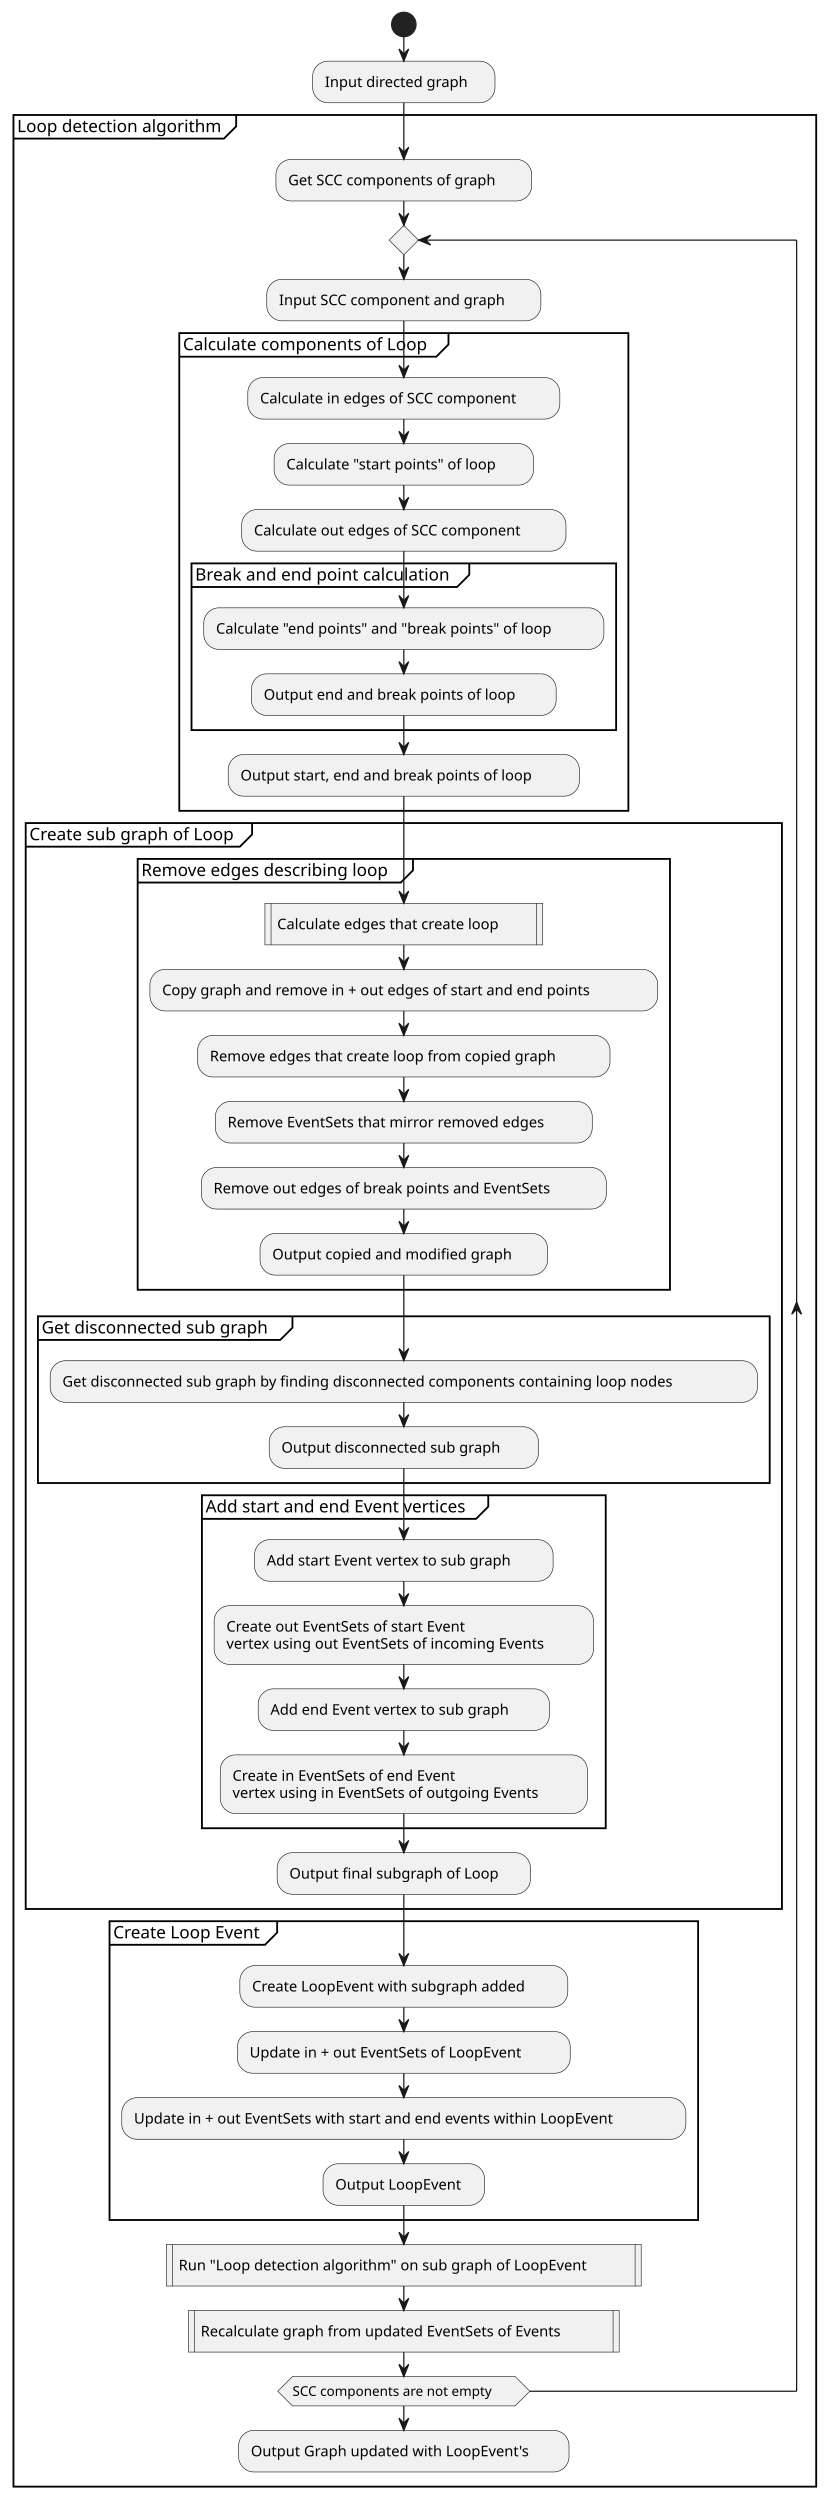
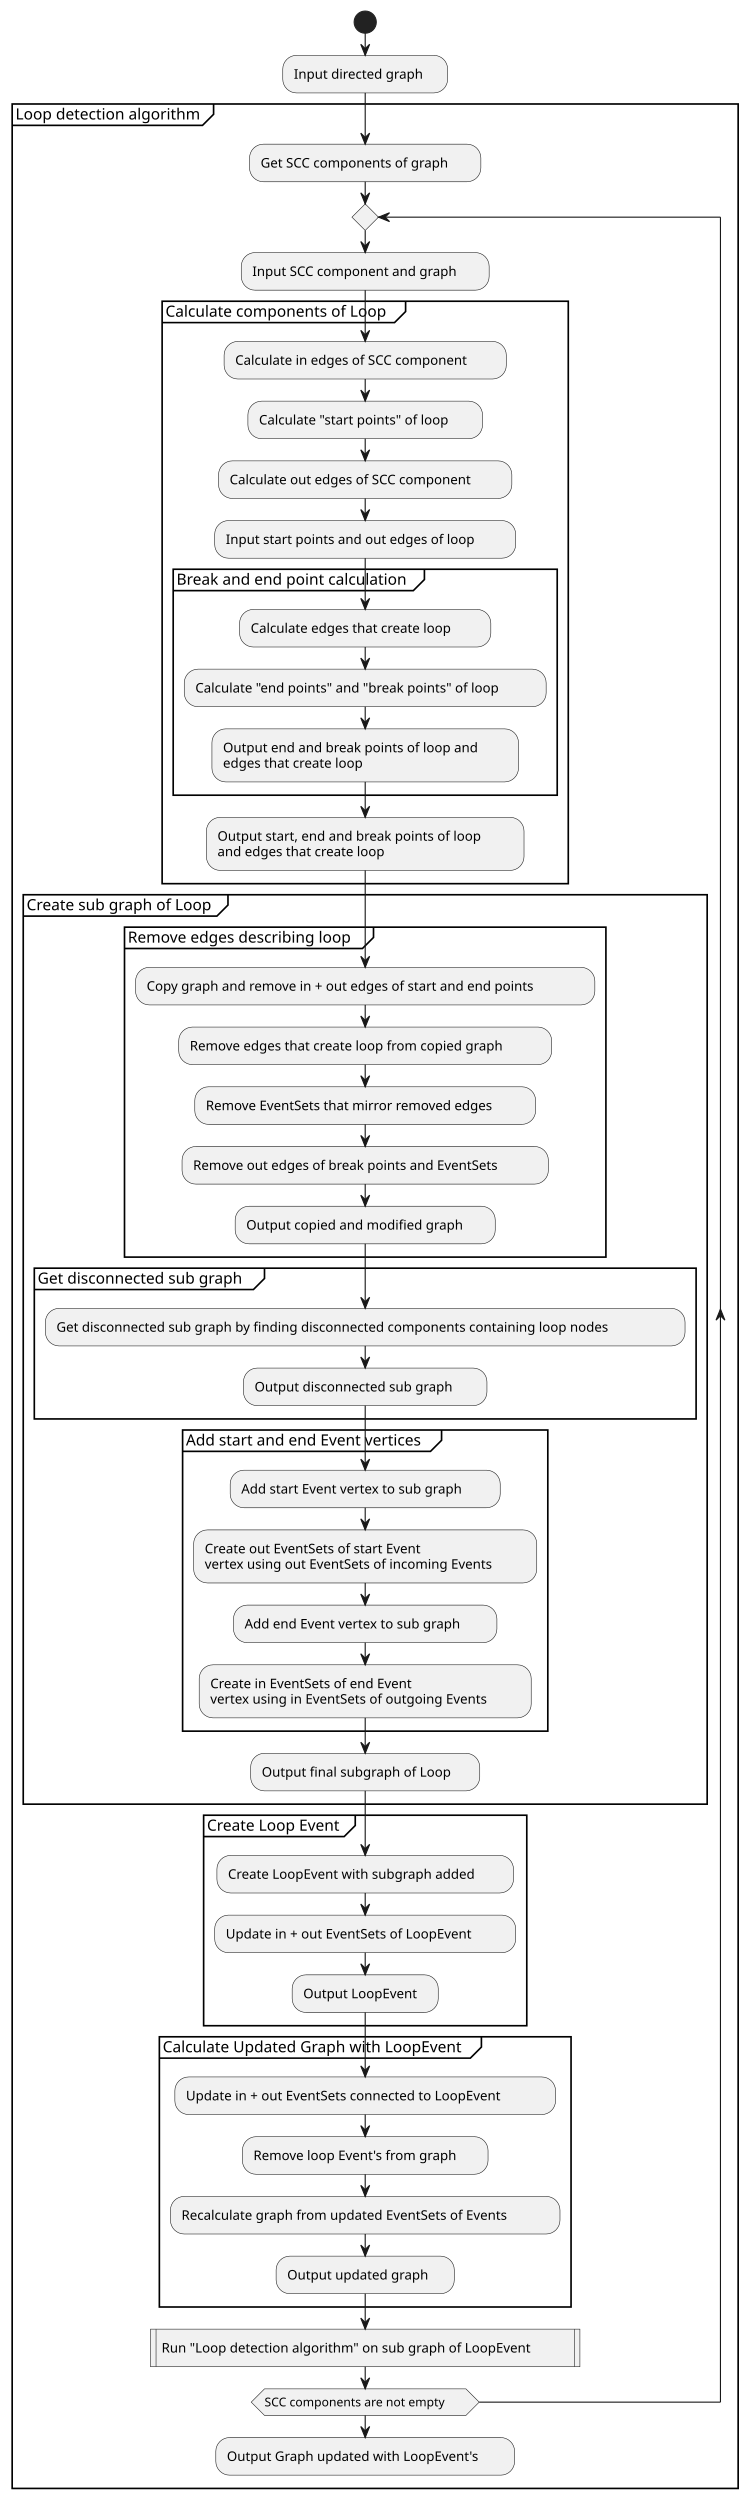
- <svg xmlns="http://www.w3.org/2000/svg" contentStyleType="text/css" height="2043px" preserveAspectRatio="none" style="width:678px;height:2043px;background:#FFFFFF;" version="1.1" viewBox="0 0 678 2043" width="678px" zoomAndPan="magnify">
+ <svg xmlns="http://www.w3.org/2000/svg" contentStyleType="text/css" height="2259px" preserveAspectRatio="none" style="width:678px;height:2259px;background:#FFFFFF;" version="1.1" viewBox="0 0 678 2259" width="678px" zoomAndPan="magnify">
  <defs />
  <g>
    <ellipse cx="330" cy="20" fill="#222222" rx="10" ry="10" style="stroke:#222222;stroke-width:1.0;" />
    <rect fill="#F1F1F1" height="33.969" rx="12.5" ry="12.5" style="stroke:#181818;stroke-width:0.5;" width="149" x="255.5" y="50" />
    <text fill="#000000" font-family="sans-serif" font-size="12" lengthAdjust="spacing" textLength="129" x="265.5" y="71.139">Input directed graph</text>
-     <rect fill="none" height="1938.117" style="stroke:#000000;stroke-width:1.5;" width="656" x="11" y="93.969" />
+     <rect fill="none" height="2154.578" style="stroke:#000000;stroke-width:1.5;" width="656" x="11" y="93.969" />
    <path d="M193,93.969 L193,103.266 L183,113.266 L11,113.266 " fill="none" style="stroke:#000000;stroke-width:1.5;" />
    <text fill="#000000" font-family="sans-serif" font-size="14" lengthAdjust="spacing" textLength="172" x="14" y="107.964">Loop detection algorithm</text>
    <rect fill="#F1F1F1" height="33.969" rx="12.5" ry="12.5" style="stroke:#181818;stroke-width:0.5;" width="209" x="225.5" y="130.266" />
    <text fill="#000000" font-family="sans-serif" font-size="12" lengthAdjust="spacing" textLength="189" x="235.5" y="151.404">Get SCC components of graph</text>
    <rect fill="#F1F1F1" height="33.969" rx="12.5" ry="12.5" style="stroke:#181818;stroke-width:0.5;" width="224" x="218" y="228.234" />
    <text fill="#000000" font-family="sans-serif" font-size="12" lengthAdjust="spacing" textLength="204" x="228" y="249.373">Input SCC component and graph</text>
-     <rect fill="none" height="390.406" style="stroke:#000000;stroke-width:1.5;" width="367" x="146.5" y="272.203" />
+     <rect fill="none" height="526.281" style="stroke:#000000;stroke-width:1.5;" width="367" x="146.5" y="272.203" />
    <path d="M366.5,272.203 L366.5,281.5 L356.5,291.5 L146.5,291.5 " fill="none" style="stroke:#000000;stroke-width:1.5;" />
    <text fill="#000000" font-family="sans-serif" font-size="14" lengthAdjust="spacing" textLength="210" x="149.5" y="286.198">Calculate components of Loop</text>
    <rect fill="#F1F1F1" height="33.969" rx="12.5" ry="12.5" style="stroke:#181818;stroke-width:0.5;" width="255" x="202.5" y="308.5" />
    <text fill="#000000" font-family="sans-serif" font-size="12" lengthAdjust="spacing" textLength="235" x="212.5" y="329.639">Calculate in edges of SCC component</text>
    <rect fill="#F1F1F1" height="33.969" rx="12.5" ry="12.5" style="stroke:#181818;stroke-width:0.5;" width="212" x="224" y="362.469" />
    <text fill="#000000" font-family="sans-serif" font-size="12" lengthAdjust="spacing" textLength="192" x="234" y="383.607">Calculate "start points" of loop</text>
    <rect fill="#F1F1F1" height="33.969" rx="12.5" ry="12.5" style="stroke:#181818;stroke-width:0.5;" width="265" x="197.5" y="416.438" />
    <text fill="#000000" font-family="sans-serif" font-size="12" lengthAdjust="spacing" textLength="245" x="207.5" y="437.576">Calculate out edges of SCC component</text>
-     <rect fill="none" height="136.234" style="stroke:#000000;stroke-width:1.5;" width="347" x="156.5" y="460.406" />
-     <path d="M383.5,460.406 L383.5,469.703 L373.5,479.703 L156.5,479.703 " fill="none" style="stroke:#000000;stroke-width:1.5;" />
-     <text fill="#000000" font-family="sans-serif" font-size="14" lengthAdjust="spacing" textLength="217" x="159.5" y="474.401">Break and end point calculation</text>
-     <rect fill="#F1F1F1" height="33.969" rx="12.5" ry="12.5" style="stroke:#181818;stroke-width:0.5;" width="327" x="166.5" y="496.703" />
-     <text fill="#000000" font-family="sans-serif" font-size="12" lengthAdjust="spacing" textLength="307" x="176.5" y="517.842">Calculate "end points" and "break points" of loop</text>
-     <rect fill="#F1F1F1" height="33.969" rx="12.5" ry="12.5" style="stroke:#181818;stroke-width:0.5;" width="249" x="205.5" y="550.672" />
-     <text fill="#000000" font-family="sans-serif" font-size="12" lengthAdjust="spacing" textLength="229" x="215.5" y="571.811">Output end and break points of loop</text>
-     <rect fill="#F1F1F1" height="33.969" rx="12.5" ry="12.5" style="stroke:#181818;stroke-width:0.5;" width="287" x="186.5" y="616.641" />
-     <text fill="#000000" font-family="sans-serif" font-size="12" lengthAdjust="spacing" textLength="267" x="196.5" y="637.779">Output start, end and break points of loop</text>
-     <rect fill="none" height="887.398" style="stroke:#000000;stroke-width:1.5;" width="618" x="21" y="672.609" />
-     <path d="M206,672.609 L206,681.906 L196,691.906 L21,691.906 " fill="none" style="stroke:#000000;stroke-width:1.5;" />
-     <text fill="#000000" font-family="sans-serif" font-size="14" lengthAdjust="spacing" textLength="175" x="24" y="686.605">Create sub graph of Loop</text>
-     <rect fill="none" height="352.109" style="stroke:#000000;stroke-width:1.5;" width="435" x="112.5" y="701.906" />
-     <path d="M337.5,701.906 L337.5,711.203 L327.5,721.203 L112.5,721.203 " fill="none" style="stroke:#000000;stroke-width:1.5;" />
-     <text fill="#000000" font-family="sans-serif" font-size="14" lengthAdjust="spacing" textLength="215" x="115.5" y="715.901">Remove edges describing loop</text>
-     <rect fill="#F1F1F1" height="33.969" style="stroke:#181818;stroke-width:0.5;" width="227" x="216.5" y="738.203" />
-     <line style="stroke:#181818;stroke-width:0.5;" x1="221.5" x2="221.5" y1="738.203" y2="772.172" />
-     <line style="stroke:#181818;stroke-width:0.5;" x1="438.5" x2="438.5" y1="738.203" y2="772.172" />
-     <text fill="#000000" font-family="sans-serif" font-size="12" lengthAdjust="spacing" textLength="207" x="226.5" y="759.342">Calculate edges that create loop</text>
-     <rect fill="#F1F1F1" height="33.969" rx="12.5" ry="12.5" style="stroke:#181818;stroke-width:0.5;" width="415" x="122.5" y="792.172" />
-     <text fill="#000000" font-family="sans-serif" font-size="12" lengthAdjust="spacing" textLength="395" x="132.5" y="813.311">Copy graph and remove in + out edges of start and end points</text>
-     <rect fill="#F1F1F1" height="33.969" rx="12.5" ry="12.5" style="stroke:#181818;stroke-width:0.5;" width="337" x="161.5" y="846.141" />
-     <text fill="#000000" font-family="sans-serif" font-size="12" lengthAdjust="spacing" textLength="317" x="171.5" y="867.279">Remove edges that create loop from copied graph</text>
-     <rect fill="#F1F1F1" height="33.969" rx="12.5" ry="12.5" style="stroke:#181818;stroke-width:0.5;" width="308" x="176" y="900.109" />
-     <text fill="#000000" font-family="sans-serif" font-size="12" lengthAdjust="spacing" textLength="288" x="186" y="921.248">Remove EventSets that mirror removed edges</text>
-     <rect fill="#F1F1F1" height="33.969" rx="12.5" ry="12.5" style="stroke:#181818;stroke-width:0.5;" width="331" x="164.5" y="954.078" />
-     <text fill="#000000" font-family="sans-serif" font-size="12" lengthAdjust="spacing" textLength="311" x="174.5" y="975.217">Remove out edges of break points and EventSets</text>
-     <rect fill="#F1F1F1" height="33.969" rx="12.5" ry="12.5" style="stroke:#181818;stroke-width:0.5;" width="235" x="212.5" y="1008.047" />
-     <text fill="#000000" font-family="sans-serif" font-size="12" lengthAdjust="spacing" textLength="215" x="222.5" y="1029.186">Output copied and modified graph</text>
-     <rect fill="none" height="136.234" style="stroke:#000000;stroke-width:1.5;" width="598" x="31" y="1075.695" />
-     <path d="M239,1075.695 L239,1084.992 L229,1094.992 L31,1094.992 " fill="none" style="stroke:#000000;stroke-width:1.5;" />
-     <text fill="#000000" font-family="sans-serif" font-size="14" lengthAdjust="spacing" textLength="198" x="34" y="1089.69">Get disconnected sub graph</text>
-     <rect fill="#F1F1F1" height="33.969" rx="12.5" ry="12.5" style="stroke:#181818;stroke-width:0.5;" width="578" x="41" y="1111.992" />
-     <text fill="#000000" font-family="sans-serif" font-size="12" lengthAdjust="spacing" textLength="558" x="51" y="1133.131">Get disconnected sub graph by finding disconnected components containing loop nodes</text>
-     <rect fill="#F1F1F1" height="33.969" rx="12.5" ry="12.5" style="stroke:#181818;stroke-width:0.5;" width="220" x="220" y="1165.961" />
-     <text fill="#000000" font-family="sans-serif" font-size="12" lengthAdjust="spacing" textLength="200" x="230" y="1187.1">Output disconnected sub graph</text>
-     <rect fill="none" height="272.109" style="stroke:#000000;stroke-width:1.5;" width="330" x="165" y="1221.93" />
-     <path d="M399,1221.93 L399,1231.227 L389,1241.227 L165,1241.227 " fill="none" style="stroke:#000000;stroke-width:1.5;" />
-     <text fill="#000000" font-family="sans-serif" font-size="14" lengthAdjust="spacing" textLength="224" x="168" y="1235.925">Add start and end Event vertices</text>
-     <rect fill="#F1F1F1" height="33.969" rx="12.5" ry="12.5" style="stroke:#181818;stroke-width:0.5;" width="244" x="208" y="1258.227" />
-     <text fill="#000000" font-family="sans-serif" font-size="12" lengthAdjust="spacing" textLength="224" x="218" y="1279.365">Add start Event vertex to sub graph</text>
-     <rect fill="#F1F1F1" height="47.938" rx="12.5" ry="12.5" style="stroke:#181818;stroke-width:0.5;" width="310" x="175" y="1312.195" />
-     <text fill="#000000" font-family="sans-serif" font-size="12" lengthAdjust="spacing" textLength="223" x="185" y="1333.334">Create out EventSets of start Event</text>
-     <text fill="#000000" font-family="sans-serif" font-size="12" lengthAdjust="spacing" textLength="290" x="185" y="1347.303">vertex using out EventSets of incoming Events</text>
-     <rect fill="#F1F1F1" height="33.969" rx="12.5" ry="12.5" style="stroke:#181818;stroke-width:0.5;" width="238" x="211" y="1380.133" />
-     <text fill="#000000" font-family="sans-serif" font-size="12" lengthAdjust="spacing" textLength="218" x="221" y="1401.272">Add end Event vertex to sub graph</text>
-     <rect fill="#F1F1F1" height="47.938" rx="12.5" ry="12.5" style="stroke:#181818;stroke-width:0.5;" width="300" x="180" y="1434.102" />
-     <text fill="#000000" font-family="sans-serif" font-size="12" lengthAdjust="spacing" textLength="207" x="190" y="1455.24">Create in EventSets of end Event</text>
-     <text fill="#000000" font-family="sans-serif" font-size="12" lengthAdjust="spacing" textLength="280" x="190" y="1469.209">vertex using in EventSets of outgoing Events</text>
-     <rect fill="#F1F1F1" height="33.969" rx="12.5" ry="12.5" style="stroke:#181818;stroke-width:0.5;" width="207" x="226.5" y="1514.039" />
-     <text fill="#000000" font-family="sans-serif" font-size="12" lengthAdjust="spacing" textLength="187" x="236.5" y="1535.178">Output final subgraph of Loop</text>
-     <rect fill="none" height="244.172" style="stroke:#000000;stroke-width:1.5;" width="481" x="89.5" y="1570.008" />
-     <path d="M226.5,1570.008 L226.5,1579.305 L216.5,1589.305 L89.5,1589.305 " fill="none" style="stroke:#000000;stroke-width:1.5;" />
-     <text fill="#000000" font-family="sans-serif" font-size="14" lengthAdjust="spacing" textLength="127" x="92.5" y="1584.003">Create Loop Event</text>
-     <rect fill="#F1F1F1" height="33.969" rx="12.5" ry="12.5" style="stroke:#181818;stroke-width:0.5;" width="268" x="196" y="1606.305" />
-     <text fill="#000000" font-family="sans-serif" font-size="12" lengthAdjust="spacing" textLength="248" x="206" y="1627.443">Create LoopEvent with subgraph added</text>
-     <rect fill="#F1F1F1" height="33.969" rx="12.5" ry="12.5" style="stroke:#181818;stroke-width:0.5;" width="272" x="194" y="1660.273" />
-     <text fill="#000000" font-family="sans-serif" font-size="12" lengthAdjust="spacing" textLength="252" x="204" y="1681.412">Update in + out EventSets of LoopEvent</text>
-     <rect fill="#F1F1F1" height="33.969" rx="12.5" ry="12.5" style="stroke:#181818;stroke-width:0.5;" width="461" x="99.5" y="1714.242" />
-     <text fill="#000000" font-family="sans-serif" font-size="12" lengthAdjust="spacing" textLength="441" x="109.5" y="1735.381">Update in + out EventSets with start and end events within LoopEvent</text>
-     <rect fill="#F1F1F1" height="33.969" rx="12.5" ry="12.5" style="stroke:#181818;stroke-width:0.5;" width="132" x="264" y="1768.211" />
-     <text fill="#000000" font-family="sans-serif" font-size="12" lengthAdjust="spacing" textLength="112" x="274" y="1789.35">Output LoopEvent</text>
-     <rect fill="#F1F1F1" height="33.969" style="stroke:#181818;stroke-width:0.5;" width="388" x="136" y="1834.18" />
-     <line style="stroke:#181818;stroke-width:0.5;" x1="141" x2="141" y1="1834.18" y2="1868.148" />
-     <line style="stroke:#181818;stroke-width:0.5;" x1="519" x2="519" y1="1834.18" y2="1868.148" />
-     <text fill="#000000" font-family="sans-serif" font-size="12" lengthAdjust="spacing" textLength="368" x="146" y="1855.318">Run "Loop detection algorithm" on sub graph of LoopEvent</text>
-     <rect fill="#F1F1F1" height="33.969" style="stroke:#181818;stroke-width:0.5;" width="352" x="154" y="1888.148" />
-     <line style="stroke:#181818;stroke-width:0.5;" x1="159" x2="159" y1="1888.148" y2="1922.117" />
-     <line style="stroke:#181818;stroke-width:0.5;" x1="501" x2="501" y1="1888.148" y2="1922.117" />
-     <text fill="#000000" font-family="sans-serif" font-size="12" lengthAdjust="spacing" textLength="332" x="164" y="1909.287">Recalculate graph from updated EventSets of Events</text>
+     <rect fill="#F1F1F1" height="33.969" rx="12.5" ry="12.5" style="stroke:#181818;stroke-width:0.5;" width="272" x="194" y="470.406" />
+     <text fill="#000000" font-family="sans-serif" font-size="12" lengthAdjust="spacing" textLength="252" x="204" y="491.545">Input start points and out edges of loop</text>
+     <rect fill="none" height="204.172" style="stroke:#000000;stroke-width:1.5;" width="347" x="156.5" y="514.375" />
+     <path d="M383.5,514.375 L383.5,523.672 L373.5,533.672 L156.5,533.672 " fill="none" style="stroke:#000000;stroke-width:1.5;" />
+     <text fill="#000000" font-family="sans-serif" font-size="14" lengthAdjust="spacing" textLength="217" x="159.5" y="528.37">Break and end point calculation</text>
+     <rect fill="#F1F1F1" height="33.969" rx="12.5" ry="12.5" style="stroke:#181818;stroke-width:0.5;" width="227" x="216.5" y="550.672" />
+     <text fill="#000000" font-family="sans-serif" font-size="12" lengthAdjust="spacing" textLength="207" x="226.5" y="571.811">Calculate edges that create loop</text>
+     <rect fill="#F1F1F1" height="33.969" rx="12.5" ry="12.5" style="stroke:#181818;stroke-width:0.5;" width="327" x="166.5" y="604.641" />
+     <text fill="#000000" font-family="sans-serif" font-size="12" lengthAdjust="spacing" textLength="307" x="176.5" y="625.779">Calculate "end points" and "break points" of loop</text>
+     <rect fill="#F1F1F1" height="47.938" rx="12.5" ry="12.5" style="stroke:#181818;stroke-width:0.5;" width="277" x="191.5" y="658.609" />
+     <text fill="#000000" font-family="sans-serif" font-size="12" lengthAdjust="spacing" textLength="257" x="201.5" y="679.748">Output end and break points of loop and</text>
+     <text fill="#000000" font-family="sans-serif" font-size="12" lengthAdjust="spacing" textLength="145" x="201.5" y="693.717">edges that create loop</text>
+     <rect fill="#F1F1F1" height="47.938" rx="12.5" ry="12.5" style="stroke:#181818;stroke-width:0.5;" width="287" x="186.5" y="738.547" />
+     <text fill="#000000" font-family="sans-serif" font-size="12" lengthAdjust="spacing" textLength="267" x="196.5" y="759.686">Output start, end and break points of loop</text>
+     <text fill="#000000" font-family="sans-serif" font-size="12" lengthAdjust="spacing" textLength="173" x="196.5" y="773.654">and edges that create loop</text>
+     <rect fill="none" height="821.75" style="stroke:#000000;stroke-width:1.5;" width="618" x="21" y="808.484" />
+     <path d="M206,808.484 L206,817.781 L196,827.781 L21,827.781 " fill="none" style="stroke:#000000;stroke-width:1.5;" />
+     <text fill="#000000" font-family="sans-serif" font-size="14" lengthAdjust="spacing" textLength="175" x="24" y="822.48">Create sub graph of Loop</text>
+     <rect fill="none" height="298.141" style="stroke:#000000;stroke-width:1.5;" width="435" x="112.5" y="837.781" />
+     <path d="M337.5,837.781 L337.5,847.078 L327.5,857.078 L112.5,857.078 " fill="none" style="stroke:#000000;stroke-width:1.5;" />
+     <text fill="#000000" font-family="sans-serif" font-size="14" lengthAdjust="spacing" textLength="215" x="115.5" y="851.776">Remove edges describing loop</text>
+     <rect fill="#F1F1F1" height="33.969" rx="12.5" ry="12.5" style="stroke:#181818;stroke-width:0.5;" width="415" x="122.5" y="874.078" />
+     <text fill="#000000" font-family="sans-serif" font-size="12" lengthAdjust="spacing" textLength="395" x="132.5" y="895.217">Copy graph and remove in + out edges of start and end points</text>
+     <rect fill="#F1F1F1" height="33.969" rx="12.5" ry="12.5" style="stroke:#181818;stroke-width:0.5;" width="337" x="161.5" y="928.047" />
+     <text fill="#000000" font-family="sans-serif" font-size="12" lengthAdjust="spacing" textLength="317" x="171.5" y="949.186">Remove edges that create loop from copied graph</text>
+     <rect fill="#F1F1F1" height="33.969" rx="12.5" ry="12.5" style="stroke:#181818;stroke-width:0.5;" width="308" x="176" y="982.016" />
+     <text fill="#000000" font-family="sans-serif" font-size="12" lengthAdjust="spacing" textLength="288" x="186" y="1003.154">Remove EventSets that mirror removed edges</text>
+     <rect fill="#F1F1F1" height="33.969" rx="12.5" ry="12.5" style="stroke:#181818;stroke-width:0.5;" width="331" x="164.5" y="1035.984" />
+     <text fill="#000000" font-family="sans-serif" font-size="12" lengthAdjust="spacing" textLength="311" x="174.5" y="1057.123">Remove out edges of break points and EventSets</text>
+     <rect fill="#F1F1F1" height="33.969" rx="12.5" ry="12.5" style="stroke:#181818;stroke-width:0.5;" width="235" x="212.5" y="1089.953" />
+     <text fill="#000000" font-family="sans-serif" font-size="12" lengthAdjust="spacing" textLength="215" x="222.5" y="1111.092">Output copied and modified graph</text>
+     <rect fill="none" height="136.234" style="stroke:#000000;stroke-width:1.5;" width="598" x="31" y="1145.922" />
+     <path d="M239,1145.922 L239,1155.219 L229,1165.219 L31,1165.219 " fill="none" style="stroke:#000000;stroke-width:1.5;" />
+     <text fill="#000000" font-family="sans-serif" font-size="14" lengthAdjust="spacing" textLength="198" x="34" y="1159.917">Get disconnected sub graph</text>
+     <rect fill="#F1F1F1" height="33.969" rx="12.5" ry="12.5" style="stroke:#181818;stroke-width:0.5;" width="578" x="41" y="1182.219" />
+     <text fill="#000000" font-family="sans-serif" font-size="12" lengthAdjust="spacing" textLength="558" x="51" y="1203.357">Get disconnected sub graph by finding disconnected components containing loop nodes</text>
+     <rect fill="#F1F1F1" height="33.969" rx="12.5" ry="12.5" style="stroke:#181818;stroke-width:0.5;" width="220" x="220" y="1236.188" />
+     <text fill="#000000" font-family="sans-serif" font-size="12" lengthAdjust="spacing" textLength="200" x="230" y="1257.326">Output disconnected sub graph</text>
+     <rect fill="none" height="272.109" style="stroke:#000000;stroke-width:1.5;" width="330" x="165" y="1292.156" />
+     <path d="M399,1292.156 L399,1301.453 L389,1311.453 L165,1311.453 " fill="none" style="stroke:#000000;stroke-width:1.5;" />
+     <text fill="#000000" font-family="sans-serif" font-size="14" lengthAdjust="spacing" textLength="224" x="168" y="1306.151">Add start and end Event vertices</text>
+     <rect fill="#F1F1F1" height="33.969" rx="12.5" ry="12.5" style="stroke:#181818;stroke-width:0.5;" width="244" x="208" y="1328.453" />
+     <text fill="#000000" font-family="sans-serif" font-size="12" lengthAdjust="spacing" textLength="224" x="218" y="1349.592">Add start Event vertex to sub graph</text>
+     <rect fill="#F1F1F1" height="47.938" rx="12.5" ry="12.5" style="stroke:#181818;stroke-width:0.5;" width="310" x="175" y="1382.422" />
+     <text fill="#000000" font-family="sans-serif" font-size="12" lengthAdjust="spacing" textLength="223" x="185" y="1403.561">Create out EventSets of start Event</text>
+     <text fill="#000000" font-family="sans-serif" font-size="12" lengthAdjust="spacing" textLength="290" x="185" y="1417.529">vertex using out EventSets of incoming Events</text>
+     <rect fill="#F1F1F1" height="33.969" rx="12.5" ry="12.5" style="stroke:#181818;stroke-width:0.5;" width="238" x="211" y="1450.359" />
+     <text fill="#000000" font-family="sans-serif" font-size="12" lengthAdjust="spacing" textLength="218" x="221" y="1471.498">Add end Event vertex to sub graph</text>
+     <rect fill="#F1F1F1" height="47.938" rx="12.5" ry="12.5" style="stroke:#181818;stroke-width:0.5;" width="300" x="180" y="1504.328" />
+     <text fill="#000000" font-family="sans-serif" font-size="12" lengthAdjust="spacing" textLength="207" x="190" y="1525.467">Create in EventSets of end Event</text>
+     <text fill="#000000" font-family="sans-serif" font-size="12" lengthAdjust="spacing" textLength="280" x="190" y="1539.436">vertex using in EventSets of outgoing Events</text>
+     <rect fill="#F1F1F1" height="33.969" rx="12.5" ry="12.5" style="stroke:#181818;stroke-width:0.5;" width="207" x="226.5" y="1584.266" />
+     <text fill="#000000" font-family="sans-serif" font-size="12" lengthAdjust="spacing" textLength="187" x="236.5" y="1605.404">Output final subgraph of Loop</text>
+     <rect fill="none" height="190.203" style="stroke:#000000;stroke-width:1.5;" width="292" x="184" y="1640.234" />
+     <path d="M321,1640.234 L321,1649.531 L311,1659.531 L184,1659.531 " fill="none" style="stroke:#000000;stroke-width:1.5;" />
+     <text fill="#000000" font-family="sans-serif" font-size="14" lengthAdjust="spacing" textLength="127" x="187" y="1654.229">Create Loop Event</text>
+     <rect fill="#F1F1F1" height="33.969" rx="12.5" ry="12.5" style="stroke:#181818;stroke-width:0.5;" width="268" x="196" y="1676.531" />
+     <text fill="#000000" font-family="sans-serif" font-size="12" lengthAdjust="spacing" textLength="248" x="206" y="1697.67">Create LoopEvent with subgraph added</text>
+     <rect fill="#F1F1F1" height="33.969" rx="12.5" ry="12.5" style="stroke:#181818;stroke-width:0.5;" width="272" x="194" y="1730.5" />
+     <text fill="#000000" font-family="sans-serif" font-size="12" lengthAdjust="spacing" textLength="252" x="204" y="1751.639">Update in + out EventSets of LoopEvent</text>
+     <rect fill="#F1F1F1" height="33.969" rx="12.5" ry="12.5" style="stroke:#181818;stroke-width:0.5;" width="132" x="264" y="1784.469" />
+     <text fill="#000000" font-family="sans-serif" font-size="12" lengthAdjust="spacing" textLength="112" x="274" y="1805.607">Output LoopEvent</text>
+     <rect fill="none" height="244.172" style="stroke:#000000;stroke-width:1.5;" width="372" x="144" y="1840.438" />
+     <path d="M435,1840.438 L435,1849.734 L425,1859.734 L144,1859.734 " fill="none" style="stroke:#000000;stroke-width:1.5;" />
+     <text fill="#000000" font-family="sans-serif" font-size="14" lengthAdjust="spacing" textLength="281" x="147" y="1854.433">Calculate Updated Graph with LoopEvent</text>
+     <rect fill="#F1F1F1" height="33.969" rx="12.5" ry="12.5" style="stroke:#181818;stroke-width:0.5;" width="344" x="158" y="1876.734" />
+     <text fill="#000000" font-family="sans-serif" font-size="12" lengthAdjust="spacing" textLength="324" x="168" y="1897.873">Update in + out EventSets connected to LoopEvent</text>
+     <rect fill="#F1F1F1" height="33.969" rx="12.5" ry="12.5" style="stroke:#181818;stroke-width:0.5;" width="222" x="219" y="1930.703" />
+     <text fill="#000000" font-family="sans-serif" font-size="12" lengthAdjust="spacing" textLength="202" x="229" y="1951.842">Remove loop Event's from graph</text>
+     <rect fill="#F1F1F1" height="33.969" rx="12.5" ry="12.5" style="stroke:#181818;stroke-width:0.5;" width="352" x="154" y="1984.672" />
+     <text fill="#000000" font-family="sans-serif" font-size="12" lengthAdjust="spacing" textLength="332" x="164" y="2005.811">Recalculate graph from updated EventSets of Events</text>
+     <rect fill="#F1F1F1" height="33.969" rx="12.5" ry="12.5" style="stroke:#181818;stroke-width:0.5;" width="161" x="249.5" y="2038.641" />
+     <text fill="#000000" font-family="sans-serif" font-size="12" lengthAdjust="spacing" textLength="141" x="259.5" y="2059.779">Output updated graph</text>
+     <rect fill="#F1F1F1" height="33.969" style="stroke:#181818;stroke-width:0.5;" width="388" x="136" y="2104.609" />
+     <line style="stroke:#181818;stroke-width:0.5;" x1="141" x2="141" y1="2104.609" y2="2138.578" />
+     <line style="stroke:#181818;stroke-width:0.5;" x1="519" x2="519" y1="2104.609" y2="2138.578" />
+     <text fill="#000000" font-family="sans-serif" font-size="12" lengthAdjust="spacing" textLength="368" x="146" y="2125.748">Run "Loop detection algorithm" on sub graph of LoopEvent</text>
    <polygon fill="#F1F1F1" points="330,184.234,342,196.234,330,208.234,318,196.234,330,184.234" style="stroke:#181818;stroke-width:0.5;" />
-     <polygon fill="#F1F1F1" points="239,1942.117,421,1942.117,433,1954.117,421,1966.117,239,1966.117,227,1954.117,239,1942.117" style="stroke:#181818;stroke-width:0.5;" />
-     <text fill="#000000" font-family="sans-serif" font-size="11" lengthAdjust="spacing" textLength="182" x="239" y="1957.925">SCC components are not empty</text>
-     <rect fill="#F1F1F1" height="33.969" rx="12.5" ry="12.5" style="stroke:#181818;stroke-width:0.5;" width="270" x="195" y="1986.117" />
-     <text fill="#000000" font-family="sans-serif" font-size="12" lengthAdjust="spacing" textLength="250" x="205" y="2007.256">Output Graph updated with LoopEvent's</text>
+     <polygon fill="#F1F1F1" points="239,2158.578,421,2158.578,433,2170.578,421,2182.578,239,2182.578,227,2170.578,239,2158.578" style="stroke:#181818;stroke-width:0.5;" />
+     <text fill="#000000" font-family="sans-serif" font-size="11" lengthAdjust="spacing" textLength="182" x="239" y="2174.386">SCC components are not empty</text>
+     <rect fill="#F1F1F1" height="33.969" rx="12.5" ry="12.5" style="stroke:#181818;stroke-width:0.5;" width="270" x="195" y="2202.578" />
+     <text fill="#000000" font-family="sans-serif" font-size="12" lengthAdjust="spacing" textLength="250" x="205" y="2223.717">Output Graph updated with LoopEvent's</text>
    <line style="stroke:#181818;stroke-width:1.0;" x1="330" x2="330" y1="30" y2="50" />
    <polygon fill="#181818" points="326,40,330,50,334,40,330,44" style="stroke:#181818;stroke-width:1.0;" />
    <line style="stroke:#181818;stroke-width:1.0;" x1="330" x2="330" y1="342.469" y2="362.469" />
    <polygon fill="#181818" points="326,352.469,330,362.469,334,352.469,330,356.469" style="stroke:#181818;stroke-width:1.0;" />
    <line style="stroke:#181818;stroke-width:1.0;" x1="330" x2="330" y1="396.438" y2="416.438" />
    <polygon fill="#181818" points="326,406.438,330,416.438,334,406.438,330,410.438" style="stroke:#181818;stroke-width:1.0;" />
-     <line style="stroke:#181818;stroke-width:1.0;" x1="330" x2="330" y1="530.672" y2="550.672" />
+     <line style="stroke:#181818;stroke-width:1.0;" x1="330" x2="330" y1="450.406" y2="470.406" />
+     <polygon fill="#181818" points="326,460.406,330,470.406,334,460.406,330,464.406" style="stroke:#181818;stroke-width:1.0;" />
+     <line style="stroke:#181818;stroke-width:1.0;" x1="330" x2="330" y1="584.641" y2="604.641" />
+     <polygon fill="#181818" points="326,594.641,330,604.641,334,594.641,330,598.641" style="stroke:#181818;stroke-width:1.0;" />
+     <line style="stroke:#181818;stroke-width:1.0;" x1="330" x2="330" y1="638.609" y2="658.609" />
+     <polygon fill="#181818" points="326,648.609,330,658.609,334,648.609,330,652.609" style="stroke:#181818;stroke-width:1.0;" />
+     <line style="stroke:#181818;stroke-width:1.0;" x1="330" x2="330" y1="504.375" y2="550.672" />
    <polygon fill="#181818" points="326,540.672,330,550.672,334,540.672,330,544.672" style="stroke:#181818;stroke-width:1.0;" />
-     <line style="stroke:#181818;stroke-width:1.0;" x1="330" x2="330" y1="450.406" y2="496.703" />
-     <polygon fill="#181818" points="326,486.703,330,496.703,334,486.703,330,490.703" style="stroke:#181818;stroke-width:1.0;" />
-     <line style="stroke:#181818;stroke-width:1.0;" x1="330" x2="330" y1="584.641" y2="616.641" />
-     <polygon fill="#181818" points="326,606.641,330,616.641,334,606.641,330,610.641" style="stroke:#181818;stroke-width:1.0;" />
+     <line style="stroke:#181818;stroke-width:1.0;" x1="330" x2="330" y1="706.547" y2="738.547" />
+     <polygon fill="#181818" points="326,728.547,330,738.547,334,728.547,330,732.547" style="stroke:#181818;stroke-width:1.0;" />
    <line style="stroke:#181818;stroke-width:1.0;" x1="330" x2="330" y1="262.203" y2="308.5" />
    <polygon fill="#181818" points="326,298.5,330,308.5,334,298.5,330,302.5" style="stroke:#181818;stroke-width:1.0;" />
-     <line style="stroke:#181818;stroke-width:1.0;" x1="330" x2="330" y1="772.172" y2="792.172" />
-     <polygon fill="#181818" points="326,782.172,330,792.172,334,782.172,330,786.172" style="stroke:#181818;stroke-width:1.0;" />
-     <line style="stroke:#181818;stroke-width:1.0;" x1="330" x2="330" y1="826.141" y2="846.141" />
-     <polygon fill="#181818" points="326,836.141,330,846.141,334,836.141,330,840.141" style="stroke:#181818;stroke-width:1.0;" />
-     <line style="stroke:#181818;stroke-width:1.0;" x1="330" x2="330" y1="880.109" y2="900.109" />
-     <polygon fill="#181818" points="326,890.109,330,900.109,334,890.109,330,894.109" style="stroke:#181818;stroke-width:1.0;" />
-     <line style="stroke:#181818;stroke-width:1.0;" x1="330" x2="330" y1="934.078" y2="954.078" />
-     <polygon fill="#181818" points="326,944.078,330,954.078,334,944.078,330,948.078" style="stroke:#181818;stroke-width:1.0;" />
-     <line style="stroke:#181818;stroke-width:1.0;" x1="330" x2="330" y1="988.047" y2="1008.047" />
-     <polygon fill="#181818" points="326,998.047,330,1008.047,334,998.047,330,1002.047" style="stroke:#181818;stroke-width:1.0;" />
-     <line style="stroke:#181818;stroke-width:1.0;" x1="330" x2="330" y1="1145.961" y2="1165.961" />
-     <polygon fill="#181818" points="326,1155.961,330,1165.961,334,1155.961,330,1159.961" style="stroke:#181818;stroke-width:1.0;" />
-     <line style="stroke:#181818;stroke-width:1.0;" x1="330" x2="330" y1="1042.016" y2="1111.992" />
-     <polygon fill="#181818" points="326,1101.992,330,1111.992,334,1101.992,330,1105.992" style="stroke:#181818;stroke-width:1.0;" />
-     <line style="stroke:#181818;stroke-width:1.0;" x1="330" x2="330" y1="1292.195" y2="1312.195" />
-     <polygon fill="#181818" points="326,1302.195,330,1312.195,334,1302.195,330,1306.195" style="stroke:#181818;stroke-width:1.0;" />
-     <line style="stroke:#181818;stroke-width:1.0;" x1="330" x2="330" y1="1360.133" y2="1380.133" />
-     <polygon fill="#181818" points="326,1370.133,330,1380.133,334,1370.133,330,1374.133" style="stroke:#181818;stroke-width:1.0;" />
-     <line style="stroke:#181818;stroke-width:1.0;" x1="330" x2="330" y1="1414.102" y2="1434.102" />
-     <polygon fill="#181818" points="326,1424.102,330,1434.102,334,1424.102,330,1428.102" style="stroke:#181818;stroke-width:1.0;" />
-     <line style="stroke:#181818;stroke-width:1.0;" x1="330" x2="330" y1="1199.93" y2="1258.227" />
-     <polygon fill="#181818" points="326,1248.227,330,1258.227,334,1248.227,330,1252.227" style="stroke:#181818;stroke-width:1.0;" />
-     <line style="stroke:#181818;stroke-width:1.0;" x1="330" x2="330" y1="1482.039" y2="1514.039" />
-     <polygon fill="#181818" points="326,1504.039,330,1514.039,334,1504.039,330,1508.039" style="stroke:#181818;stroke-width:1.0;" />
-     <line style="stroke:#181818;stroke-width:1.0;" x1="330" x2="330" y1="650.609" y2="738.203" />
-     <polygon fill="#181818" points="326,728.203,330,738.203,334,728.203,330,732.203" style="stroke:#181818;stroke-width:1.0;" />
-     <line style="stroke:#181818;stroke-width:1.0;" x1="330" x2="330" y1="1640.273" y2="1660.273" />
-     <polygon fill="#181818" points="326,1650.273,330,1660.273,334,1650.273,330,1654.273" style="stroke:#181818;stroke-width:1.0;" />
-     <line style="stroke:#181818;stroke-width:1.0;" x1="330" x2="330" y1="1694.242" y2="1714.242" />
-     <polygon fill="#181818" points="326,1704.242,330,1714.242,334,1704.242,330,1708.242" style="stroke:#181818;stroke-width:1.0;" />
-     <line style="stroke:#181818;stroke-width:1.0;" x1="330" x2="330" y1="1748.211" y2="1768.211" />
-     <polygon fill="#181818" points="326,1758.211,330,1768.211,334,1758.211,330,1762.211" style="stroke:#181818;stroke-width:1.0;" />
-     <line style="stroke:#181818;stroke-width:1.0;" x1="330" x2="330" y1="1548.008" y2="1606.305" />
-     <polygon fill="#181818" points="326,1596.305,330,1606.305,334,1596.305,330,1600.305" style="stroke:#181818;stroke-width:1.0;" />
-     <line style="stroke:#181818;stroke-width:1.0;" x1="330" x2="330" y1="1802.18" y2="1834.18" />
-     <polygon fill="#181818" points="326,1824.18,330,1834.18,334,1824.18,330,1828.18" style="stroke:#181818;stroke-width:1.0;" />
-     <line style="stroke:#181818;stroke-width:1.0;" x1="330" x2="330" y1="1868.148" y2="1888.148" />
-     <polygon fill="#181818" points="326,1878.148,330,1888.148,334,1878.148,330,1882.148" style="stroke:#181818;stroke-width:1.0;" />
+     <line style="stroke:#181818;stroke-width:1.0;" x1="330" x2="330" y1="908.047" y2="928.047" />
+     <polygon fill="#181818" points="326,918.047,330,928.047,334,918.047,330,922.047" style="stroke:#181818;stroke-width:1.0;" />
+     <line style="stroke:#181818;stroke-width:1.0;" x1="330" x2="330" y1="962.016" y2="982.016" />
+     <polygon fill="#181818" points="326,972.016,330,982.016,334,972.016,330,976.016" style="stroke:#181818;stroke-width:1.0;" />
+     <line style="stroke:#181818;stroke-width:1.0;" x1="330" x2="330" y1="1015.984" y2="1035.984" />
+     <polygon fill="#181818" points="326,1025.984,330,1035.984,334,1025.984,330,1029.984" style="stroke:#181818;stroke-width:1.0;" />
+     <line style="stroke:#181818;stroke-width:1.0;" x1="330" x2="330" y1="1069.953" y2="1089.953" />
+     <polygon fill="#181818" points="326,1079.953,330,1089.953,334,1079.953,330,1083.953" style="stroke:#181818;stroke-width:1.0;" />
+     <line style="stroke:#181818;stroke-width:1.0;" x1="330" x2="330" y1="1216.188" y2="1236.188" />
+     <polygon fill="#181818" points="326,1226.188,330,1236.188,334,1226.188,330,1230.188" style="stroke:#181818;stroke-width:1.0;" />
+     <line style="stroke:#181818;stroke-width:1.0;" x1="330" x2="330" y1="1123.922" y2="1182.219" />
+     <polygon fill="#181818" points="326,1172.219,330,1182.219,334,1172.219,330,1176.219" style="stroke:#181818;stroke-width:1.0;" />
+     <line style="stroke:#181818;stroke-width:1.0;" x1="330" x2="330" y1="1362.422" y2="1382.422" />
+     <polygon fill="#181818" points="326,1372.422,330,1382.422,334,1372.422,330,1376.422" style="stroke:#181818;stroke-width:1.0;" />
+     <line style="stroke:#181818;stroke-width:1.0;" x1="330" x2="330" y1="1430.359" y2="1450.359" />
+     <polygon fill="#181818" points="326,1440.359,330,1450.359,334,1440.359,330,1444.359" style="stroke:#181818;stroke-width:1.0;" />
+     <line style="stroke:#181818;stroke-width:1.0;" x1="330" x2="330" y1="1484.328" y2="1504.328" />
+     <polygon fill="#181818" points="326,1494.328,330,1504.328,334,1494.328,330,1498.328" style="stroke:#181818;stroke-width:1.0;" />
+     <line style="stroke:#181818;stroke-width:1.0;" x1="330" x2="330" y1="1270.156" y2="1328.453" />
+     <polygon fill="#181818" points="326,1318.453,330,1328.453,334,1318.453,330,1322.453" style="stroke:#181818;stroke-width:1.0;" />
+     <line style="stroke:#181818;stroke-width:1.0;" x1="330" x2="330" y1="1552.266" y2="1584.266" />
+     <polygon fill="#181818" points="326,1574.266,330,1584.266,334,1574.266,330,1578.266" style="stroke:#181818;stroke-width:1.0;" />
+     <line style="stroke:#181818;stroke-width:1.0;" x1="330" x2="330" y1="786.484" y2="874.078" />
+     <polygon fill="#181818" points="326,864.078,330,874.078,334,864.078,330,868.078" style="stroke:#181818;stroke-width:1.0;" />
+     <line style="stroke:#181818;stroke-width:1.0;" x1="330" x2="330" y1="1710.5" y2="1730.5" />
+     <polygon fill="#181818" points="326,1720.5,330,1730.5,334,1720.5,330,1724.5" style="stroke:#181818;stroke-width:1.0;" />
+     <line style="stroke:#181818;stroke-width:1.0;" x1="330" x2="330" y1="1764.469" y2="1784.469" />
+     <polygon fill="#181818" points="326,1774.469,330,1784.469,334,1774.469,330,1778.469" style="stroke:#181818;stroke-width:1.0;" />
+     <line style="stroke:#181818;stroke-width:1.0;" x1="330" x2="330" y1="1618.234" y2="1676.531" />
+     <polygon fill="#181818" points="326,1666.531,330,1676.531,334,1666.531,330,1670.531" style="stroke:#181818;stroke-width:1.0;" />
+     <line style="stroke:#181818;stroke-width:1.0;" x1="330" x2="330" y1="1910.703" y2="1930.703" />
+     <polygon fill="#181818" points="326,1920.703,330,1930.703,334,1920.703,330,1924.703" style="stroke:#181818;stroke-width:1.0;" />
+     <line style="stroke:#181818;stroke-width:1.0;" x1="330" x2="330" y1="1964.672" y2="1984.672" />
+     <polygon fill="#181818" points="326,1974.672,330,1984.672,334,1974.672,330,1978.672" style="stroke:#181818;stroke-width:1.0;" />
+     <line style="stroke:#181818;stroke-width:1.0;" x1="330" x2="330" y1="2018.641" y2="2038.641" />
+     <polygon fill="#181818" points="326,2028.641,330,2038.641,334,2028.641,330,2032.641" style="stroke:#181818;stroke-width:1.0;" />
+     <line style="stroke:#181818;stroke-width:1.0;" x1="330" x2="330" y1="1818.438" y2="1876.734" />
+     <polygon fill="#181818" points="326,1866.734,330,1876.734,334,1866.734,330,1870.734" style="stroke:#181818;stroke-width:1.0;" />
+     <line style="stroke:#181818;stroke-width:1.0;" x1="330" x2="330" y1="2072.609" y2="2104.609" />
+     <polygon fill="#181818" points="326,2094.609,330,2104.609,334,2094.609,330,2098.609" style="stroke:#181818;stroke-width:1.0;" />
    <line style="stroke:#181818;stroke-width:1.0;" x1="330" x2="330" y1="208.234" y2="228.234" />
    <polygon fill="#181818" points="326,218.234,330,228.234,334,218.234,330,222.234" style="stroke:#181818;stroke-width:1.0;" />
-     <line style="stroke:#181818;stroke-width:1.0;" x1="433" x2="651" y1="1954.117" y2="1954.117" />
-     <polygon fill="#181818" points="647,1074.016,651,1064.016,655,1074.016,651,1070.016" style="stroke:#181818;stroke-width:1.0;" />
-     <line style="stroke:#181818;stroke-width:1.0;" x1="651" x2="651" y1="196.234" y2="1954.117" />
+     <line style="stroke:#181818;stroke-width:1.0;" x1="433" x2="651" y1="2170.578" y2="2170.578" />
+     <polygon fill="#181818" points="647,1192.906,651,1182.906,655,1192.906,651,1188.906" style="stroke:#181818;stroke-width:1.0;" />
+     <line style="stroke:#181818;stroke-width:1.0;" x1="651" x2="651" y1="196.234" y2="2170.578" />
    <line style="stroke:#181818;stroke-width:1.0;" x1="651" x2="342" y1="196.234" y2="196.234" />
    <polygon fill="#181818" points="352,192.234,342,196.234,352,200.234,348,196.234" style="stroke:#181818;stroke-width:1.0;" />
-     <line style="stroke:#181818;stroke-width:1.0;" x1="330" x2="330" y1="1922.117" y2="1942.117" />
-     <polygon fill="#181818" points="326,1932.117,330,1942.117,334,1932.117,330,1936.117" style="stroke:#181818;stroke-width:1.0;" />
+     <line style="stroke:#181818;stroke-width:1.0;" x1="330" x2="330" y1="2138.578" y2="2158.578" />
+     <polygon fill="#181818" points="326,2148.578,330,2158.578,334,2148.578,330,2152.578" style="stroke:#181818;stroke-width:1.0;" />
    <line style="stroke:#181818;stroke-width:1.0;" x1="330" x2="330" y1="164.234" y2="184.234" />
    <polygon fill="#181818" points="326,174.234,330,184.234,334,174.234,330,178.234" style="stroke:#181818;stroke-width:1.0;" />
-     <line style="stroke:#181818;stroke-width:1.0;" x1="330" x2="330" y1="1966.117" y2="1986.117" />
-     <polygon fill="#181818" points="326,1976.117,330,1986.117,334,1976.117,330,1980.117" style="stroke:#181818;stroke-width:1.0;" />
+     <line style="stroke:#181818;stroke-width:1.0;" x1="330" x2="330" y1="2182.578" y2="2202.578" />
+     <polygon fill="#181818" points="326,2192.578,330,2202.578,334,2192.578,330,2196.578" style="stroke:#181818;stroke-width:1.0;" />
    <line style="stroke:#181818;stroke-width:1.0;" x1="330" x2="330" y1="83.969" y2="130.266" />
    <polygon fill="#181818" points="326,120.266,330,130.266,334,120.266,330,124.266" style="stroke:#181818;stroke-width:1.0;" />
  </g>
</svg>
